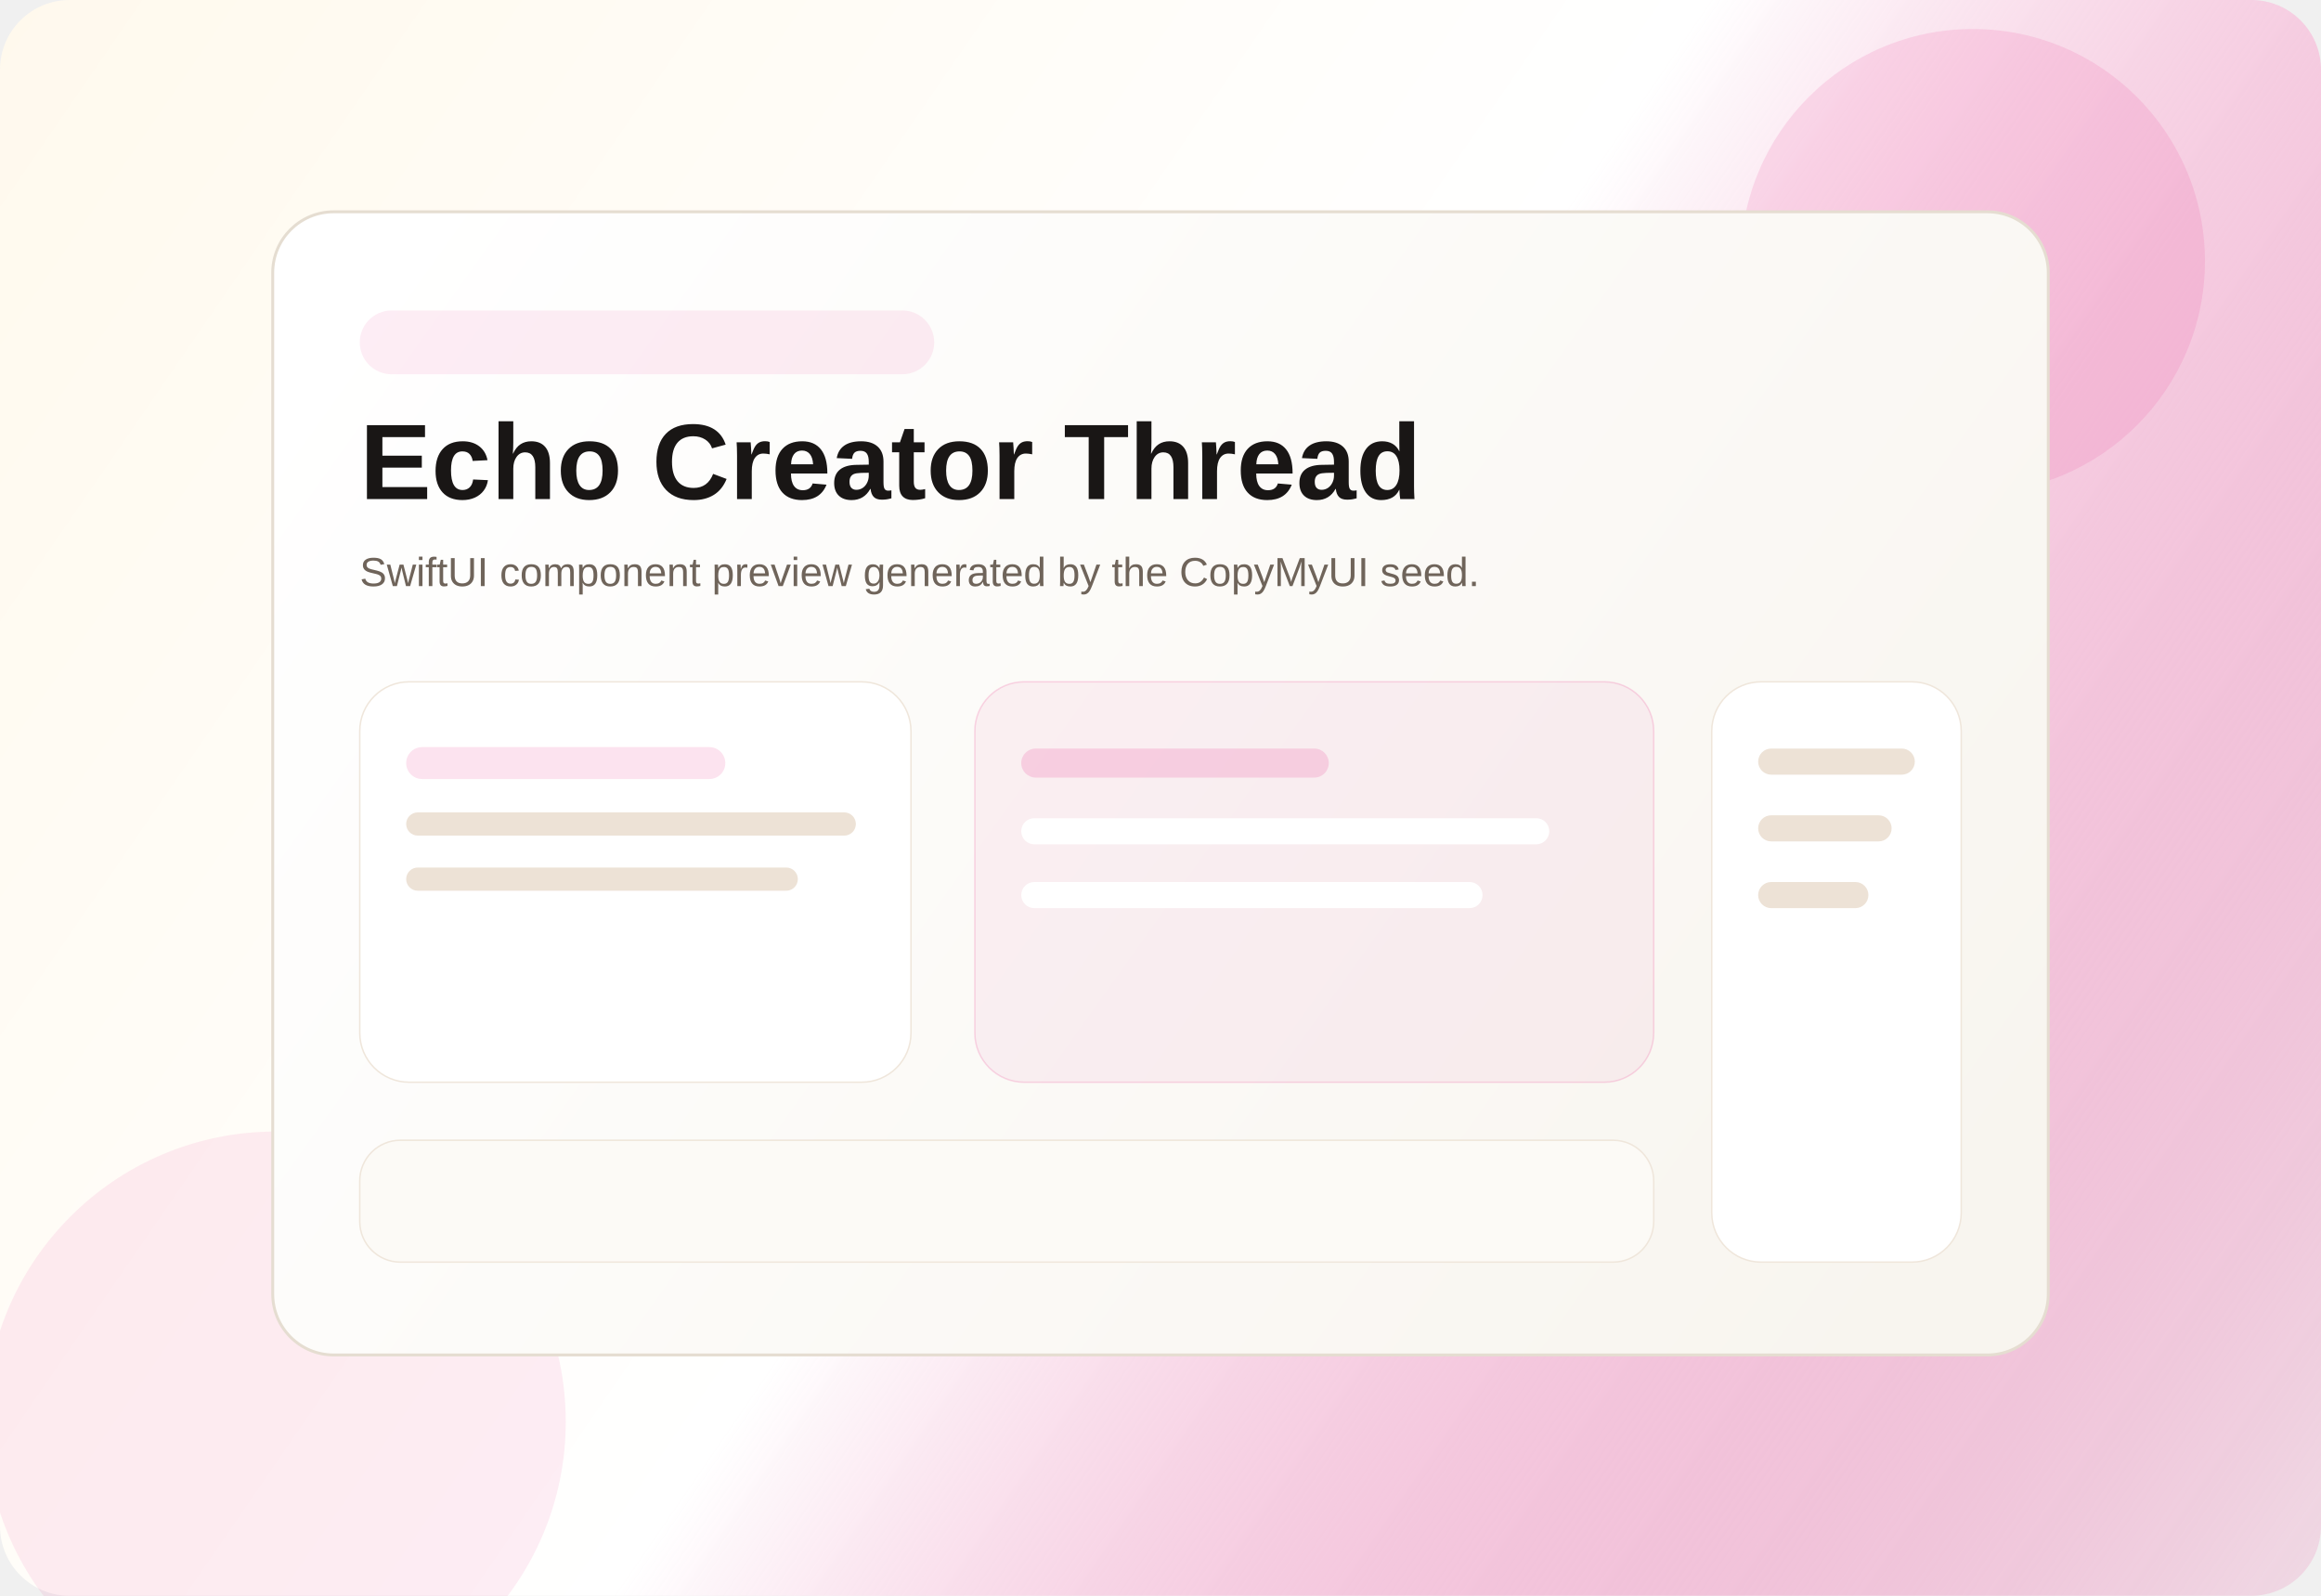
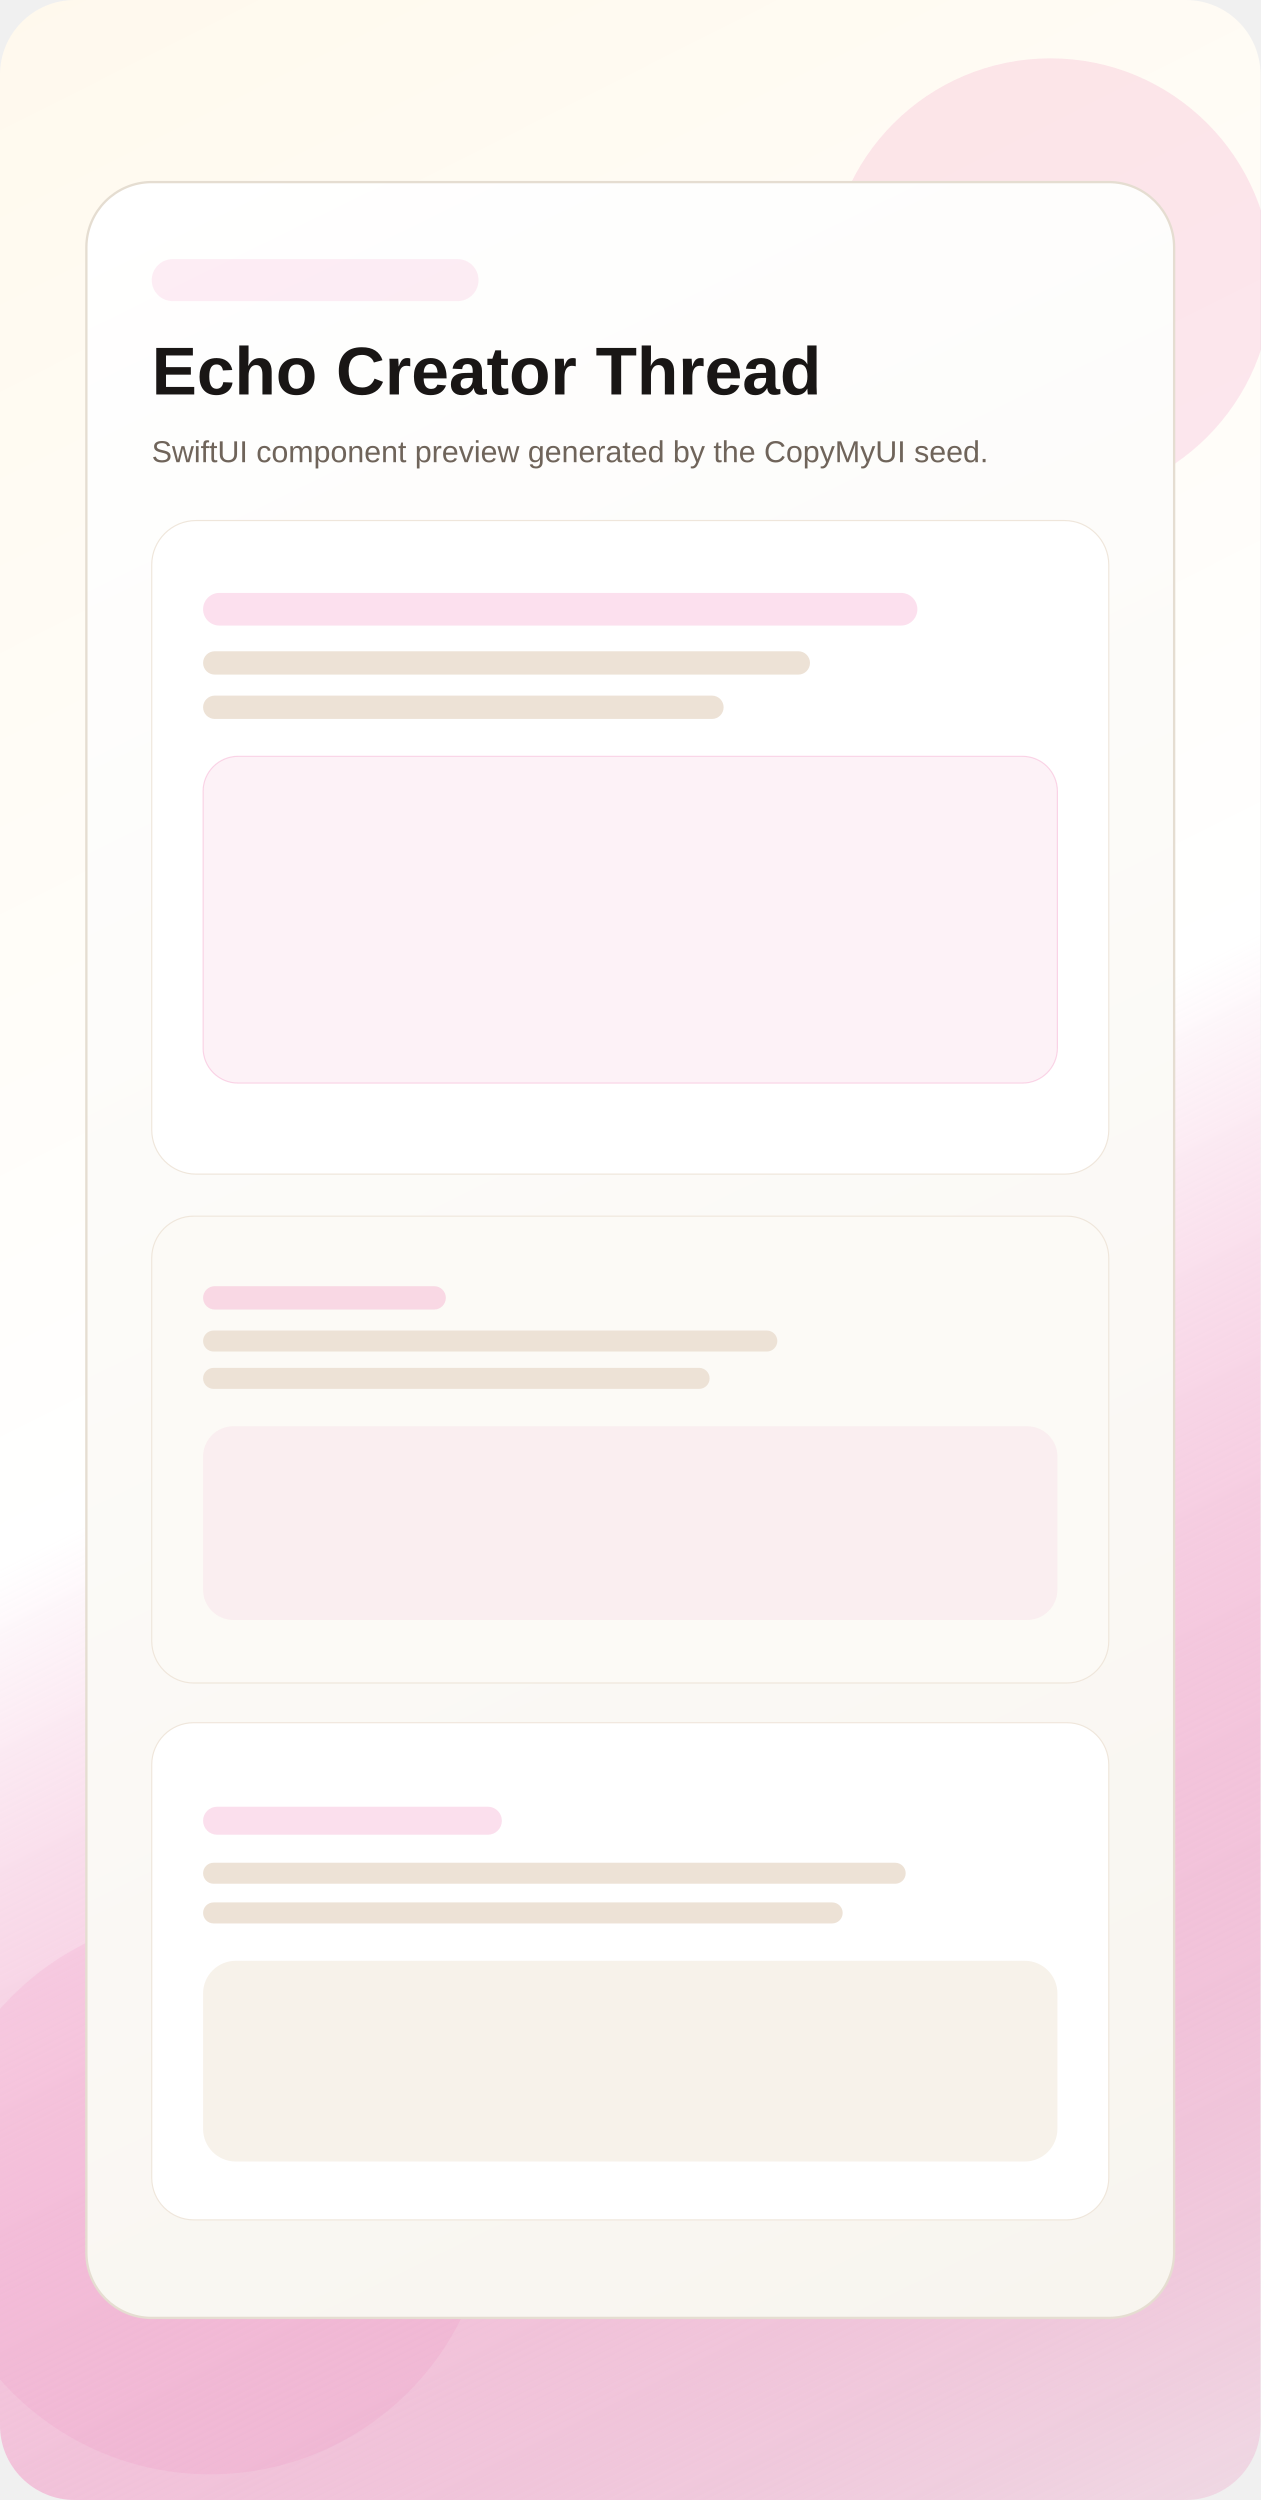
- <svg xmlns="http://www.w3.org/2000/svg" width="1600" height="1100" viewBox="0 0 1600 1100" fill="none">
+ <svg xmlns="http://www.w3.org/2000/svg" width="1080" height="2142" viewBox="0 0 1080 2142" fill="none">
  <defs>
-     <linearGradient id="bg" x1="0" y1="0" x2="1600" y2="1100" gradientUnits="userSpaceOnUse">
+     <linearGradient id="bg" x1="0" y1="0" x2="1080" y2="2142" gradientUnits="userSpaceOnUse">
      <stop stop-color="#FFF9ED" />
      <stop offset="0.5" stop-color="#FFFFFF" />
      <stop offset="1" stop-color="#EC489922" />
    </linearGradient>
-     <linearGradient id="card" x1="250" y1="180" x2="1300" y2="930" gradientUnits="userSpaceOnUse">
+     <linearGradient id="card" x1="96" y1="160" x2="984" y2="1970" gradientUnits="userSpaceOnUse">
      <stop stop-color="#FFFFFF" />
      <stop offset="1" stop-color="#F8F5EF" />
    </linearGradient>
  </defs>
-   <rect width="1600" height="1100" rx="48" fill="url(#bg)" />
-   <circle cx="1360" cy="180" r="160" fill="#EC489925" />
-   <circle cx="190" cy="980" r="200" fill="#EC489918" />
-   <rect x="188" y="146" width="1224" height="788" rx="42" fill="url(#card)" stroke="#E5DDD1" stroke-width="2" />
-   <rect x="248" y="214" width="396" height="44" rx="22" fill="#EC489918" />
-   <text x="248" y="344" fill="#191615" font-family="Arial, sans-serif" font-size="74" font-weight="700">Echo Creator Thread</text>
-   <text x="248" y="404" fill="#6F645A" font-family="Arial, sans-serif" font-size="28">SwiftUI component preview generated by the CopyMyUI seed.</text>
-   <rect x="248" y="470" width="380" height="276" rx="34" fill="#FFF" stroke="#EFE6DB" />
-   <rect x="672" y="470" width="468" height="276" rx="34" fill="#EC489910" stroke="#EC489935" />
-   <rect x="248" y="786" width="892" height="84" rx="28" fill="#FCFAF6" stroke="#EFE6DB" />
-   <rect x="1180" y="470" width="172" height="400" rx="34" fill="#FFF" stroke="#EFE6DB" />
-   <rect x="280" y="515" width="220" height="22" rx="11" fill="#EC489926" />
-   <rect x="280" y="560" width="310" height="16" rx="8" fill="#EDE2D6" />
-   <rect x="280" y="598" width="270" height="16" rx="8" fill="#EDE2D6" />
-   <rect x="704" y="516" width="212" height="20" rx="10" fill="#EC489932" />
-   <rect x="704" y="564" width="364" height="18" rx="9" fill="#FFFFFF" />
-   <rect x="704" y="608" width="318" height="18" rx="9" fill="#FFFFFF" />
-   <rect x="1212" y="516" width="108" height="18" rx="9" fill="#EDE2D6" />
-   <rect x="1212" y="562" width="92" height="18" rx="9" fill="#EDE2D6" />
-   <rect x="1212" y="608" width="76" height="18" rx="9" fill="#EDE2D6" />
+   <rect width="1080" height="2142" rx="64" fill="url(#bg)" />
+   <circle cx="900" cy="240" r="190" fill="#EC489920" />
+   <circle cx="180" cy="1880" r="240" fill="#EC489914" />
+   <rect x="74" y="156" width="932" height="1830" rx="56" fill="url(#card)" stroke="#E5DDD1" stroke-width="2" />
+   <rect x="130" y="222" width="280" height="36" rx="18" fill="#EC489918" />
+   <text x="130" y="338" fill="#191615" font-family="Arial, sans-serif" font-size="58" font-weight="700">Echo Creator Thread</text>
+   <text x="130" y="396" fill="#6F645A" font-family="Arial, sans-serif" font-size="26">SwiftUI component preview generated by the CopyMyUI seed.</text>
+   <rect x="130" y="446" width="820" height="560" rx="38" fill="#FFF" stroke="#EFE6DB" />
+   <rect x="174" y="508" width="612" height="28" rx="14" fill="#EC48992A" />
+   <rect x="174" y="558" width="520" height="20" rx="10" fill="#EDE2D6" />
+   <rect x="174" y="596" width="446" height="20" rx="10" fill="#EDE2D6" />
+   <rect x="174" y="648" width="732" height="280" rx="30" fill="#EC489912" stroke="#EC489936" />
+   <rect x="130" y="1042" width="820" height="400" rx="36" fill="#FCFAF6" stroke="#EFE6DB" />
+   <rect x="130" y="1476" width="820" height="426" rx="36" fill="#FFF" stroke="#EFE6DB" />
+   <rect x="174" y="1102" width="208" height="20" rx="10" fill="#EC489930" />
+   <rect x="174" y="1140" width="492" height="18" rx="9" fill="#EDE2D6" />
+   <rect x="174" y="1172" width="434" height="18" rx="9" fill="#EDE2D6" />
+   <rect x="174" y="1222" width="732" height="166" rx="26" fill="#EC489910" />
+   <rect x="174" y="1548" width="256" height="24" rx="12" fill="#EC48992C" />
+   <rect x="174" y="1596" width="602" height="18" rx="9" fill="#EDE2D6" />
+   <rect x="174" y="1630" width="548" height="18" rx="9" fill="#EDE2D6" />
+   <rect x="174" y="1680" width="732" height="172" rx="28" fill="#F7F2EA" />
</svg>
